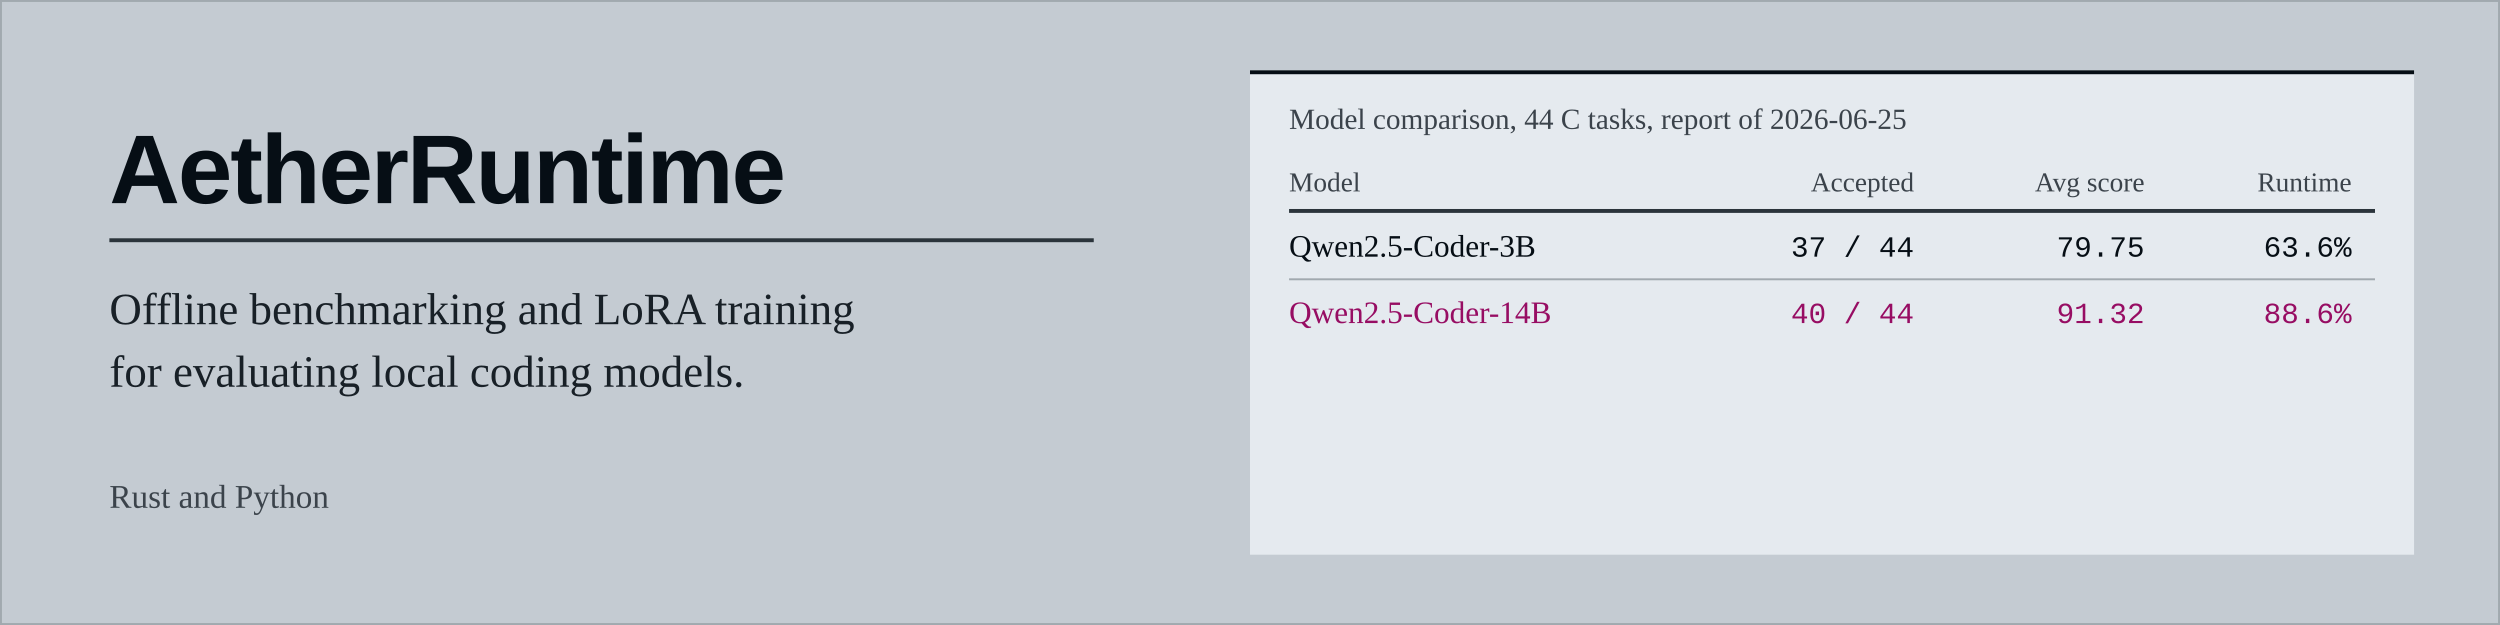
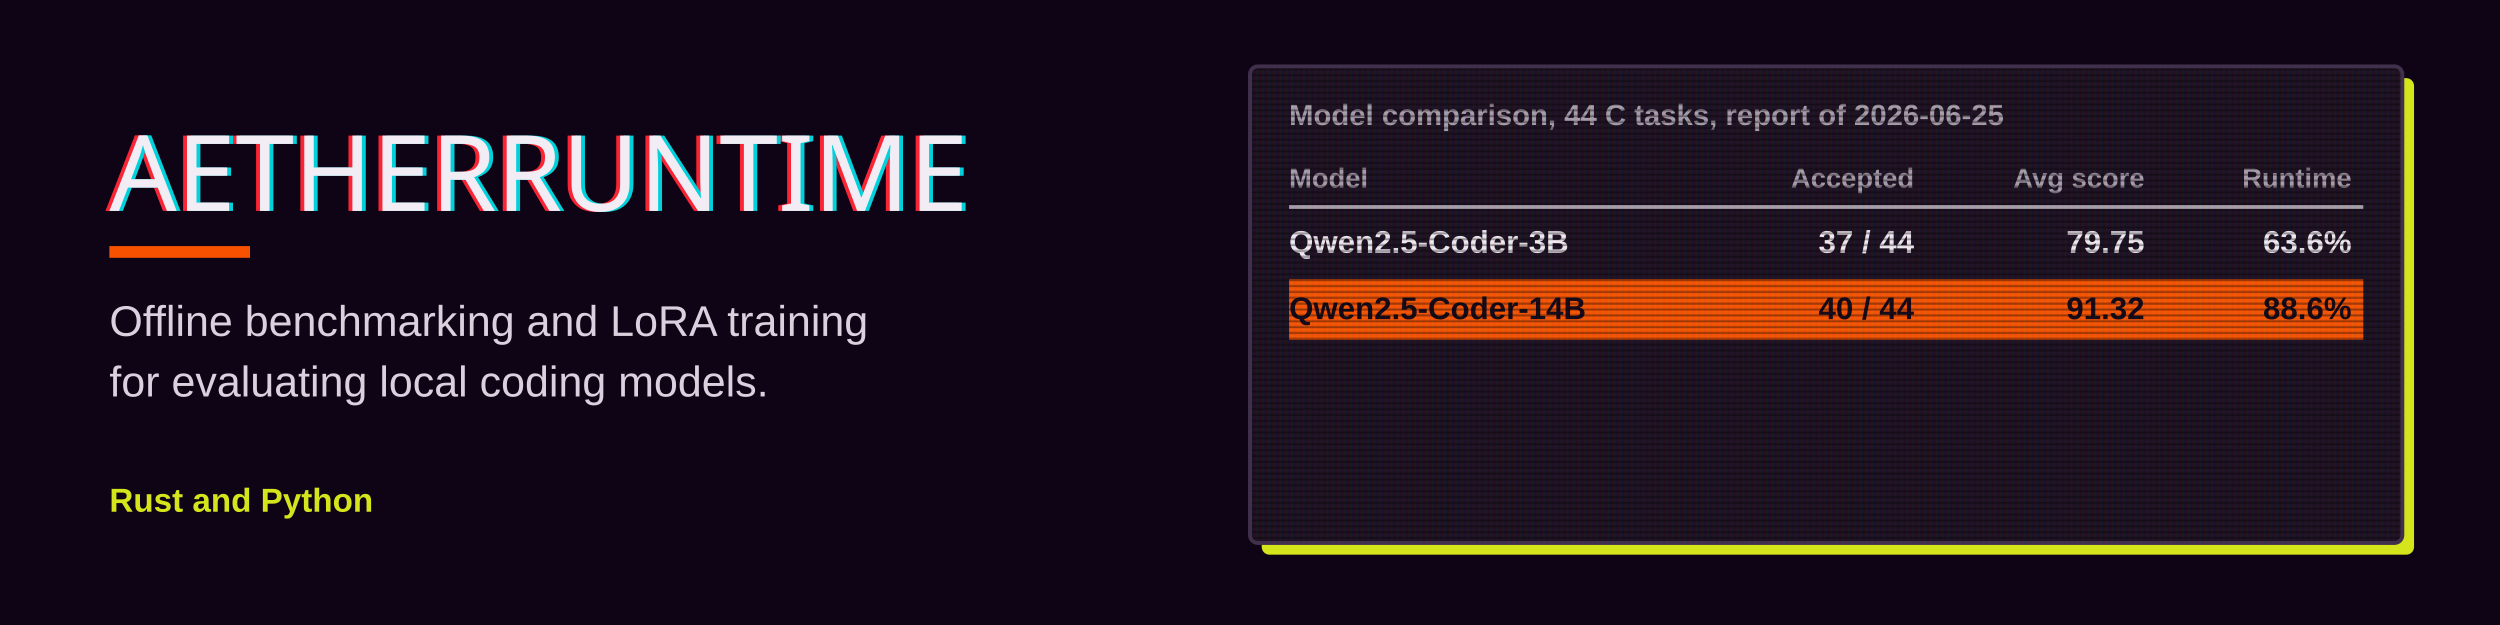
<svg xmlns="http://www.w3.org/2000/svg" viewBox="0 0 1280 320" width="1280" height="320" role="img" aria-label="AetherRuntime: local coding model comparison">
-   <rect width="1280" height="320" fill="#c4cbd2" />
-   <rect x="0.5" y="0.5" width="1279" height="319" fill="none" stroke="#a1a9af" />
-   <text x="56" y="104" font-family="'Hanken Grotesk', 'Helvetica Neue', Arial, sans-serif" font-size="50" font-weight="600" letter-spacing="-1" fill="#060e15">AetherRuntime</text>
-   <rect x="56" y="122" width="504" height="2" fill="#2b343b" />
-   <text x="56" y="166" font-family="'Newsreader', Georgia, 'Times New Roman', serif" font-size="23" fill="#182027">Offline benchmarking and LoRA training</text>
-   <text x="56" y="198" font-family="'Newsreader', Georgia, 'Times New Roman', serif" font-size="23" fill="#182027">for evaluating local coding models.</text>
-   <text x="56" y="260" font-family="'Newsreader', Georgia, 'Times New Roman', serif" font-size="17" font-weight="500" fill="#3b434b">Rust and Python</text>
-   <rect x="640" y="36" width="596" height="248" fill="#e5eaef" />
-   <rect x="640" y="36" width="596" height="2" fill="#060e15" />
-   <text x="660" y="66" font-family="'Newsreader', Georgia, 'Times New Roman', serif" font-size="15" font-weight="500" fill="#3b434b">Model comparison, 44 C tasks, report of 2026-06-25</text>
-   <text x="660" y="98" text-anchor="start" font-family="'Newsreader', Georgia, 'Times New Roman', serif" font-size="14" font-weight="500" fill="#3b434b">Model</text>
-   <text x="980" y="98" text-anchor="end" font-family="'Newsreader', Georgia, 'Times New Roman', serif" font-size="14" font-weight="500" fill="#3b434b">Accepted</text>
-   <text x="1098" y="98" text-anchor="end" font-family="'Newsreader', Georgia, 'Times New Roman', serif" font-size="14" font-weight="500" fill="#3b434b">Avg score</text>
-   <text x="1204" y="98" text-anchor="end" font-family="'Newsreader', Georgia, 'Times New Roman', serif" font-size="14" font-weight="500" fill="#3b434b">Runtime</text>
-   <rect x="660" y="107" width="556" height="2" fill="#2b343b" />
-   <text x="660" y="131.4" font-family="'Newsreader', Georgia, 'Times New Roman', serif" font-size="16" fill="#060e15">Qwen2.5-Coder-3B</text>
-   <text x="980" y="131.4" text-anchor="end" font-family="'IBM Plex Mono', Consolas, 'Courier New', monospace" font-size="15" fill="#060e15">37 / 44</text>
-   <text x="1098" y="131.4" text-anchor="end" font-family="'IBM Plex Mono', Consolas, 'Courier New', monospace" font-size="15" fill="#060e15">79.75</text>
-   <text x="1204" y="131.4" text-anchor="end" font-family="'IBM Plex Mono', Consolas, 'Courier New', monospace" font-size="15" fill="#060e15">63.6%</text>
-   <line x1="660" y1="143.0" x2="1216" y2="143.0" stroke="#a1a9af" stroke-width="1" />
-   <text x="660" y="165.4" font-family="'Newsreader', Georgia, 'Times New Roman', serif" font-size="16" fill="#970d63">Qwen2.5-Coder-14B</text>
-   <text x="980" y="165.4" text-anchor="end" font-family="'IBM Plex Mono', Consolas, 'Courier New', monospace" font-size="15" fill="#970d63">40 / 44</text>
-   <text x="1098" y="165.4" text-anchor="end" font-family="'IBM Plex Mono', Consolas, 'Courier New', monospace" font-size="15" fill="#970d63">91.32</text>
-   <text x="1204" y="165.4" text-anchor="end" font-family="'IBM Plex Mono', Consolas, 'Courier New', monospace" font-size="15" fill="#970d63">88.6%</text>
+   <defs>
+     <pattern id="grille" width="3" height="3" patternUnits="userSpaceOnUse">
+       <rect width="1" height="3" fill="#f92434" fill-opacity="0.07" />
+       <rect x="1" width="1" height="3" fill="#4ee11b" fill-opacity="0.07" />
+       <rect x="2" width="1" height="3" fill="#376eff" fill-opacity="0.07" />
+       <rect y="2" width="3" height="1" fill="#030104" fill-opacity="0.35" />
+     </pattern>
+   </defs>
+   <rect width="1280" height="320" fill="#0f0415" />
+   <text x="54" y="108" font-family="'Bungee', Impact, 'Arial Black', sans-serif" font-size="54" fill="#f92434">AETHERRUNTIME</text>
+   <text x="58" y="108" font-family="'Bungee', Impact, 'Arial Black', sans-serif" font-size="54" fill="#00d1da">AETHERRUNTIME</text>
+   <text x="56" y="108" font-family="'Bungee', Impact, 'Arial Black', sans-serif" font-size="54" fill="#f2ecf5">AETHERRUNTIME</text>
+   <rect x="56" y="126" width="72" height="6" fill="#f85200" />
+   <text x="56" y="172" font-family="'Chivo', 'Helvetica Neue', Arial, sans-serif" font-size="22" fill="#d9d1dd">Offline benchmarking and LoRA training</text>
+   <text x="56" y="203" font-family="'Chivo', 'Helvetica Neue', Arial, sans-serif" font-size="22" fill="#d9d1dd">for evaluating local coding models.</text>
+   <text x="56" y="262" font-family="'Chivo', 'Helvetica Neue', Arial, sans-serif" font-size="17" font-weight="700" fill="#d5e51b">Rust and Python</text>
+   <rect x="646" y="40" width="590" height="244" rx="4" fill="#d5e51b" />
+   <rect x="640" y="34" width="590" height="244" rx="4" fill="#190d20" stroke="#41304b" stroke-width="2" />
+   <text x="660" y="64" font-family="'Chivo', 'Helvetica Neue', Arial, sans-serif" font-size="15" font-weight="700" fill="#a79dac">Model comparison, 44 C tasks, report of 2026-06-25</text>
+   <text x="660" y="96" text-anchor="start" font-family="'Chivo', 'Helvetica Neue', Arial, sans-serif" font-size="14" font-weight="700" fill="#a79dac">Model</text>
+   <text x="980" y="96" text-anchor="end" font-family="'Chivo', 'Helvetica Neue', Arial, sans-serif" font-size="14" font-weight="700" fill="#a79dac">Accepted</text>
+   <text x="1098" y="96" text-anchor="end" font-family="'Chivo', 'Helvetica Neue', Arial, sans-serif" font-size="14" font-weight="700" fill="#a79dac">Avg score</text>
+   <text x="1204" y="96" text-anchor="end" font-family="'Chivo', 'Helvetica Neue', Arial, sans-serif" font-size="14" font-weight="700" fill="#a79dac">Runtime</text>
+   <rect x="660" y="105" width="550" height="2" fill="#a79dac" />
+   <text x="660" y="129.4" font-family="'Chivo', 'Helvetica Neue', Arial, sans-serif" font-size="16" font-weight="700" fill="#f2ecf5">Qwen2.5-Coder-3B</text>
+   <text x="980" y="129.4" text-anchor="end" font-family="'Chivo', 'Helvetica Neue', Arial, sans-serif" font-size="16" font-weight="900" fill="#f2ecf5">37 / 44</text>
+   <text x="1098" y="129.4" text-anchor="end" font-family="'Chivo', 'Helvetica Neue', Arial, sans-serif" font-size="16" font-weight="900" fill="#f2ecf5">79.75</text>
+   <text x="1204" y="129.4" text-anchor="end" font-family="'Chivo', 'Helvetica Neue', Arial, sans-serif" font-size="16" font-weight="900" fill="#f2ecf5">63.6%</text>
+   <rect x="660" y="143.0" width="550" height="31.0" fill="#f85200" />
+   <text x="660" y="163.4" font-family="'Chivo', 'Helvetica Neue', Arial, sans-serif" font-size="16" font-weight="700" fill="#0f0415">Qwen2.5-Coder-14B</text>
+   <text x="980" y="163.4" text-anchor="end" font-family="'Chivo', 'Helvetica Neue', Arial, sans-serif" font-size="16" font-weight="900" fill="#0f0415">40 / 44</text>
+   <text x="1098" y="163.4" text-anchor="end" font-family="'Chivo', 'Helvetica Neue', Arial, sans-serif" font-size="16" font-weight="900" fill="#0f0415">91.32</text>
+   <text x="1204" y="163.4" text-anchor="end" font-family="'Chivo', 'Helvetica Neue', Arial, sans-serif" font-size="16" font-weight="900" fill="#0f0415">88.6%</text>
+   <rect x="641" y="35" width="588" height="242" rx="3" fill="url(#grille)" />
</svg>
